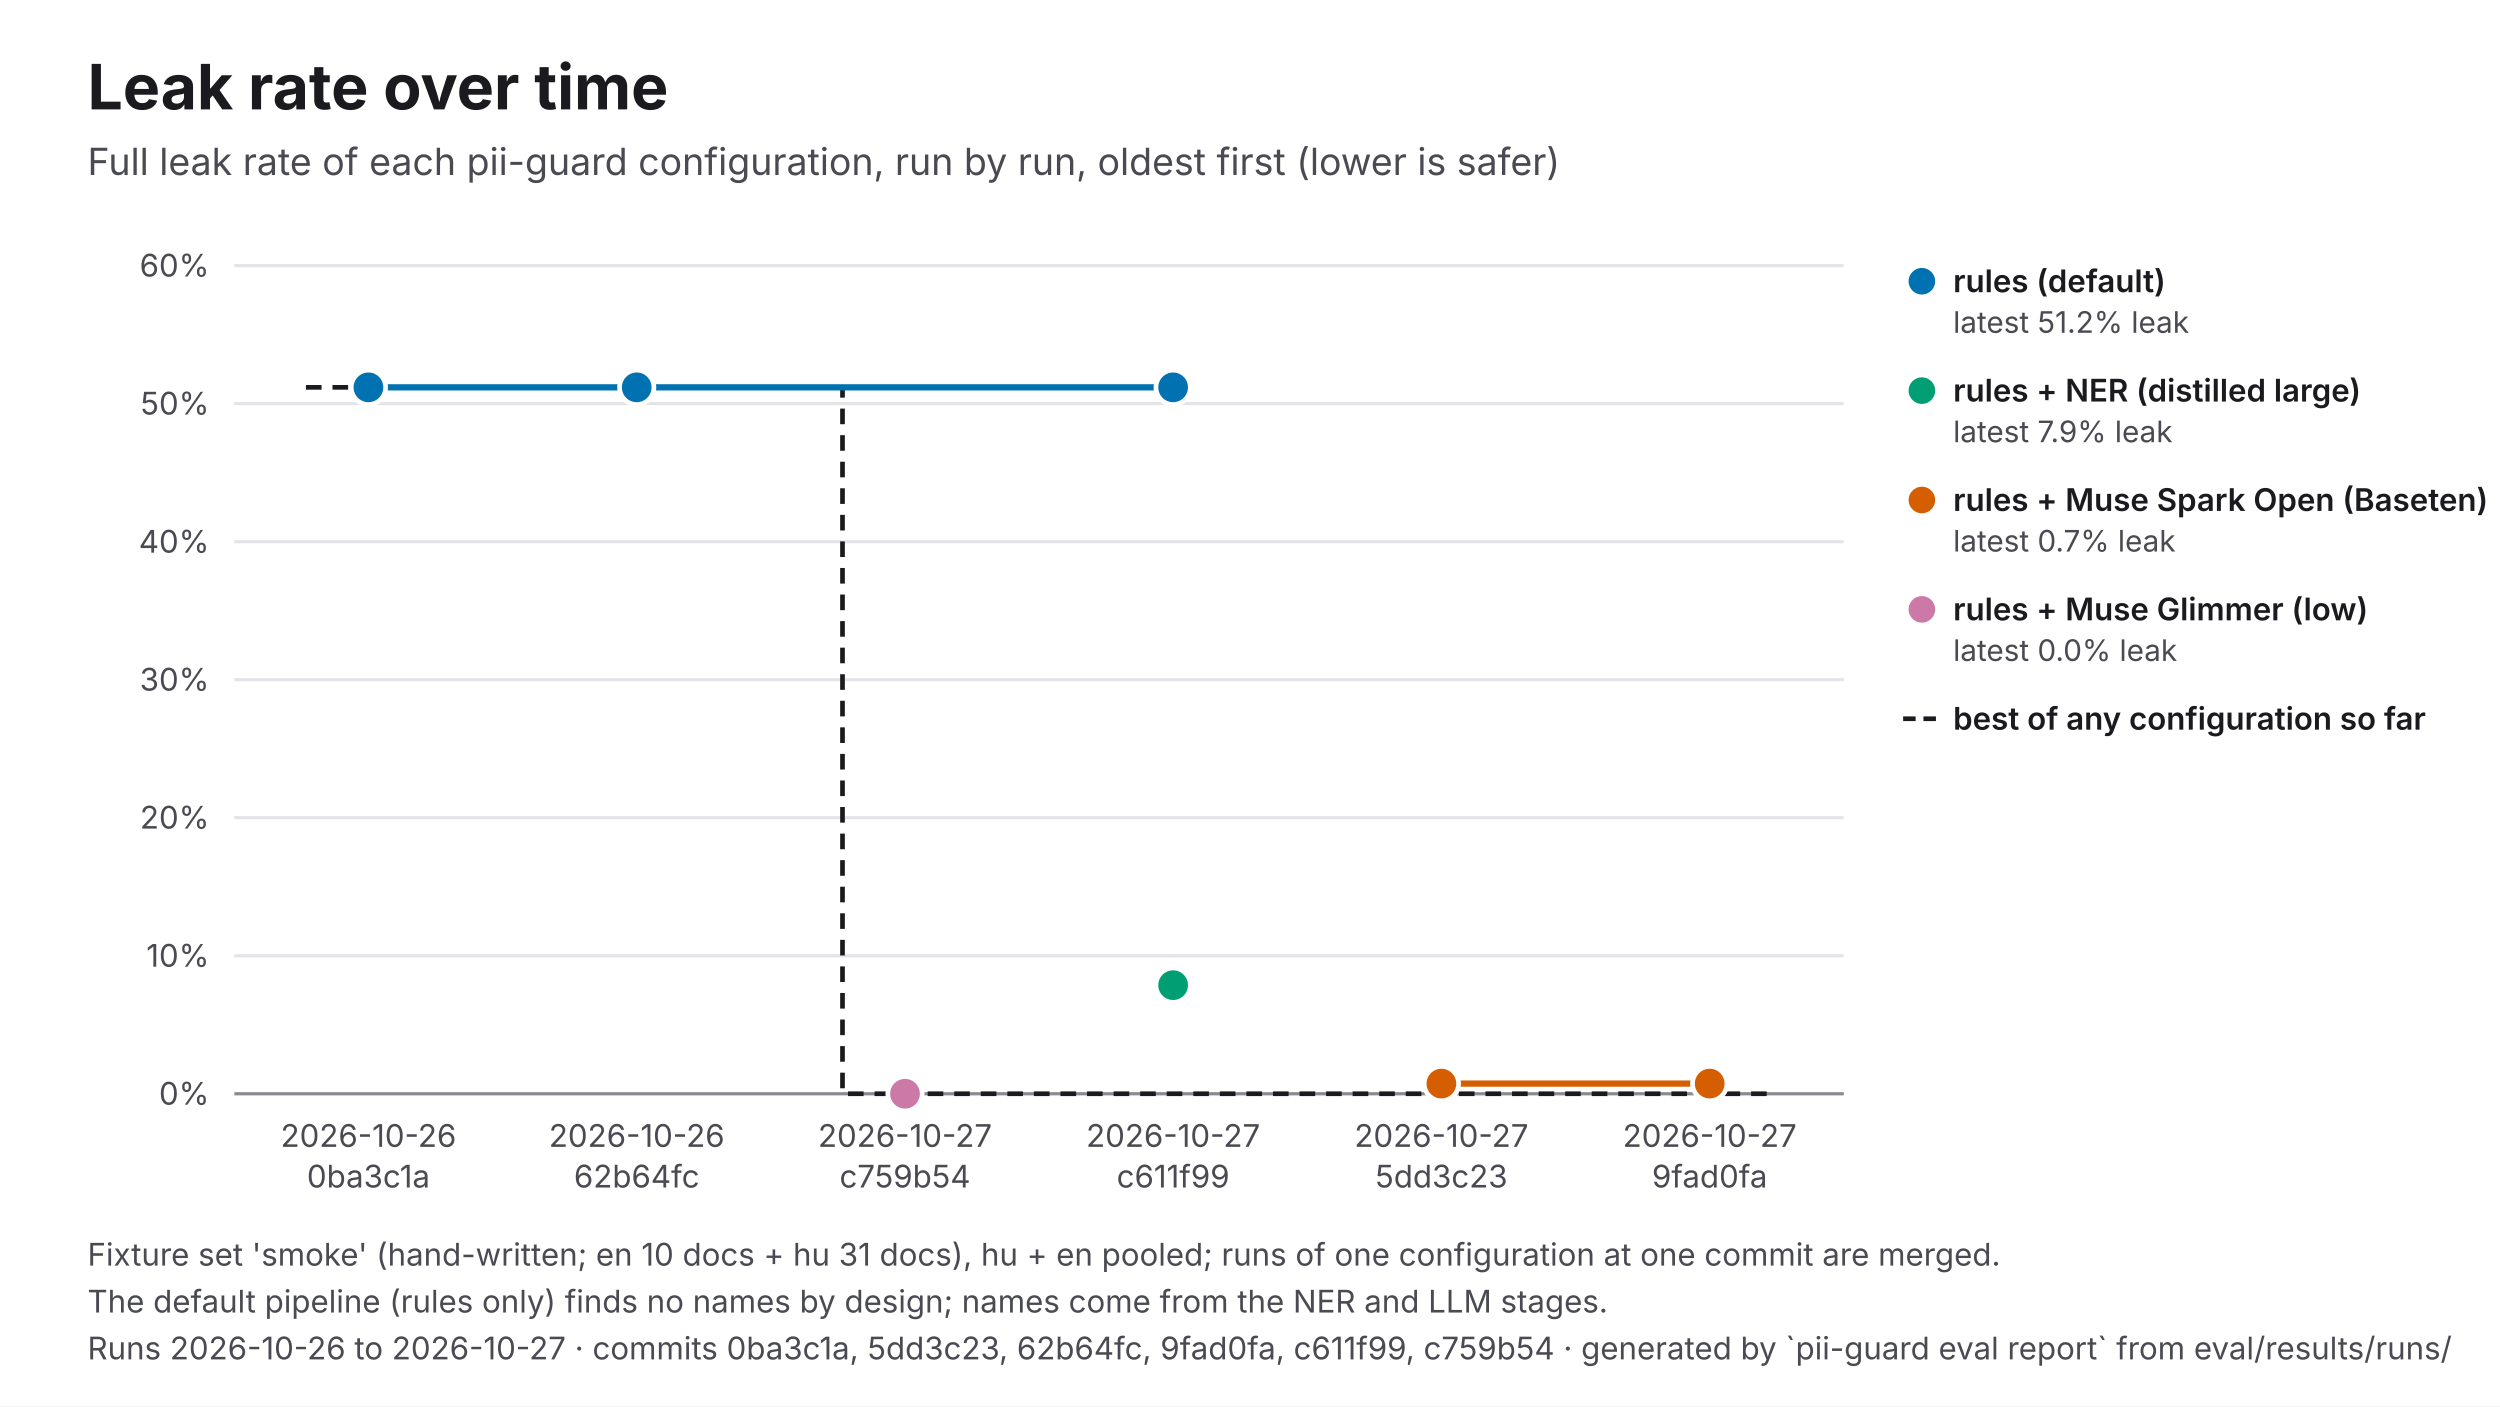
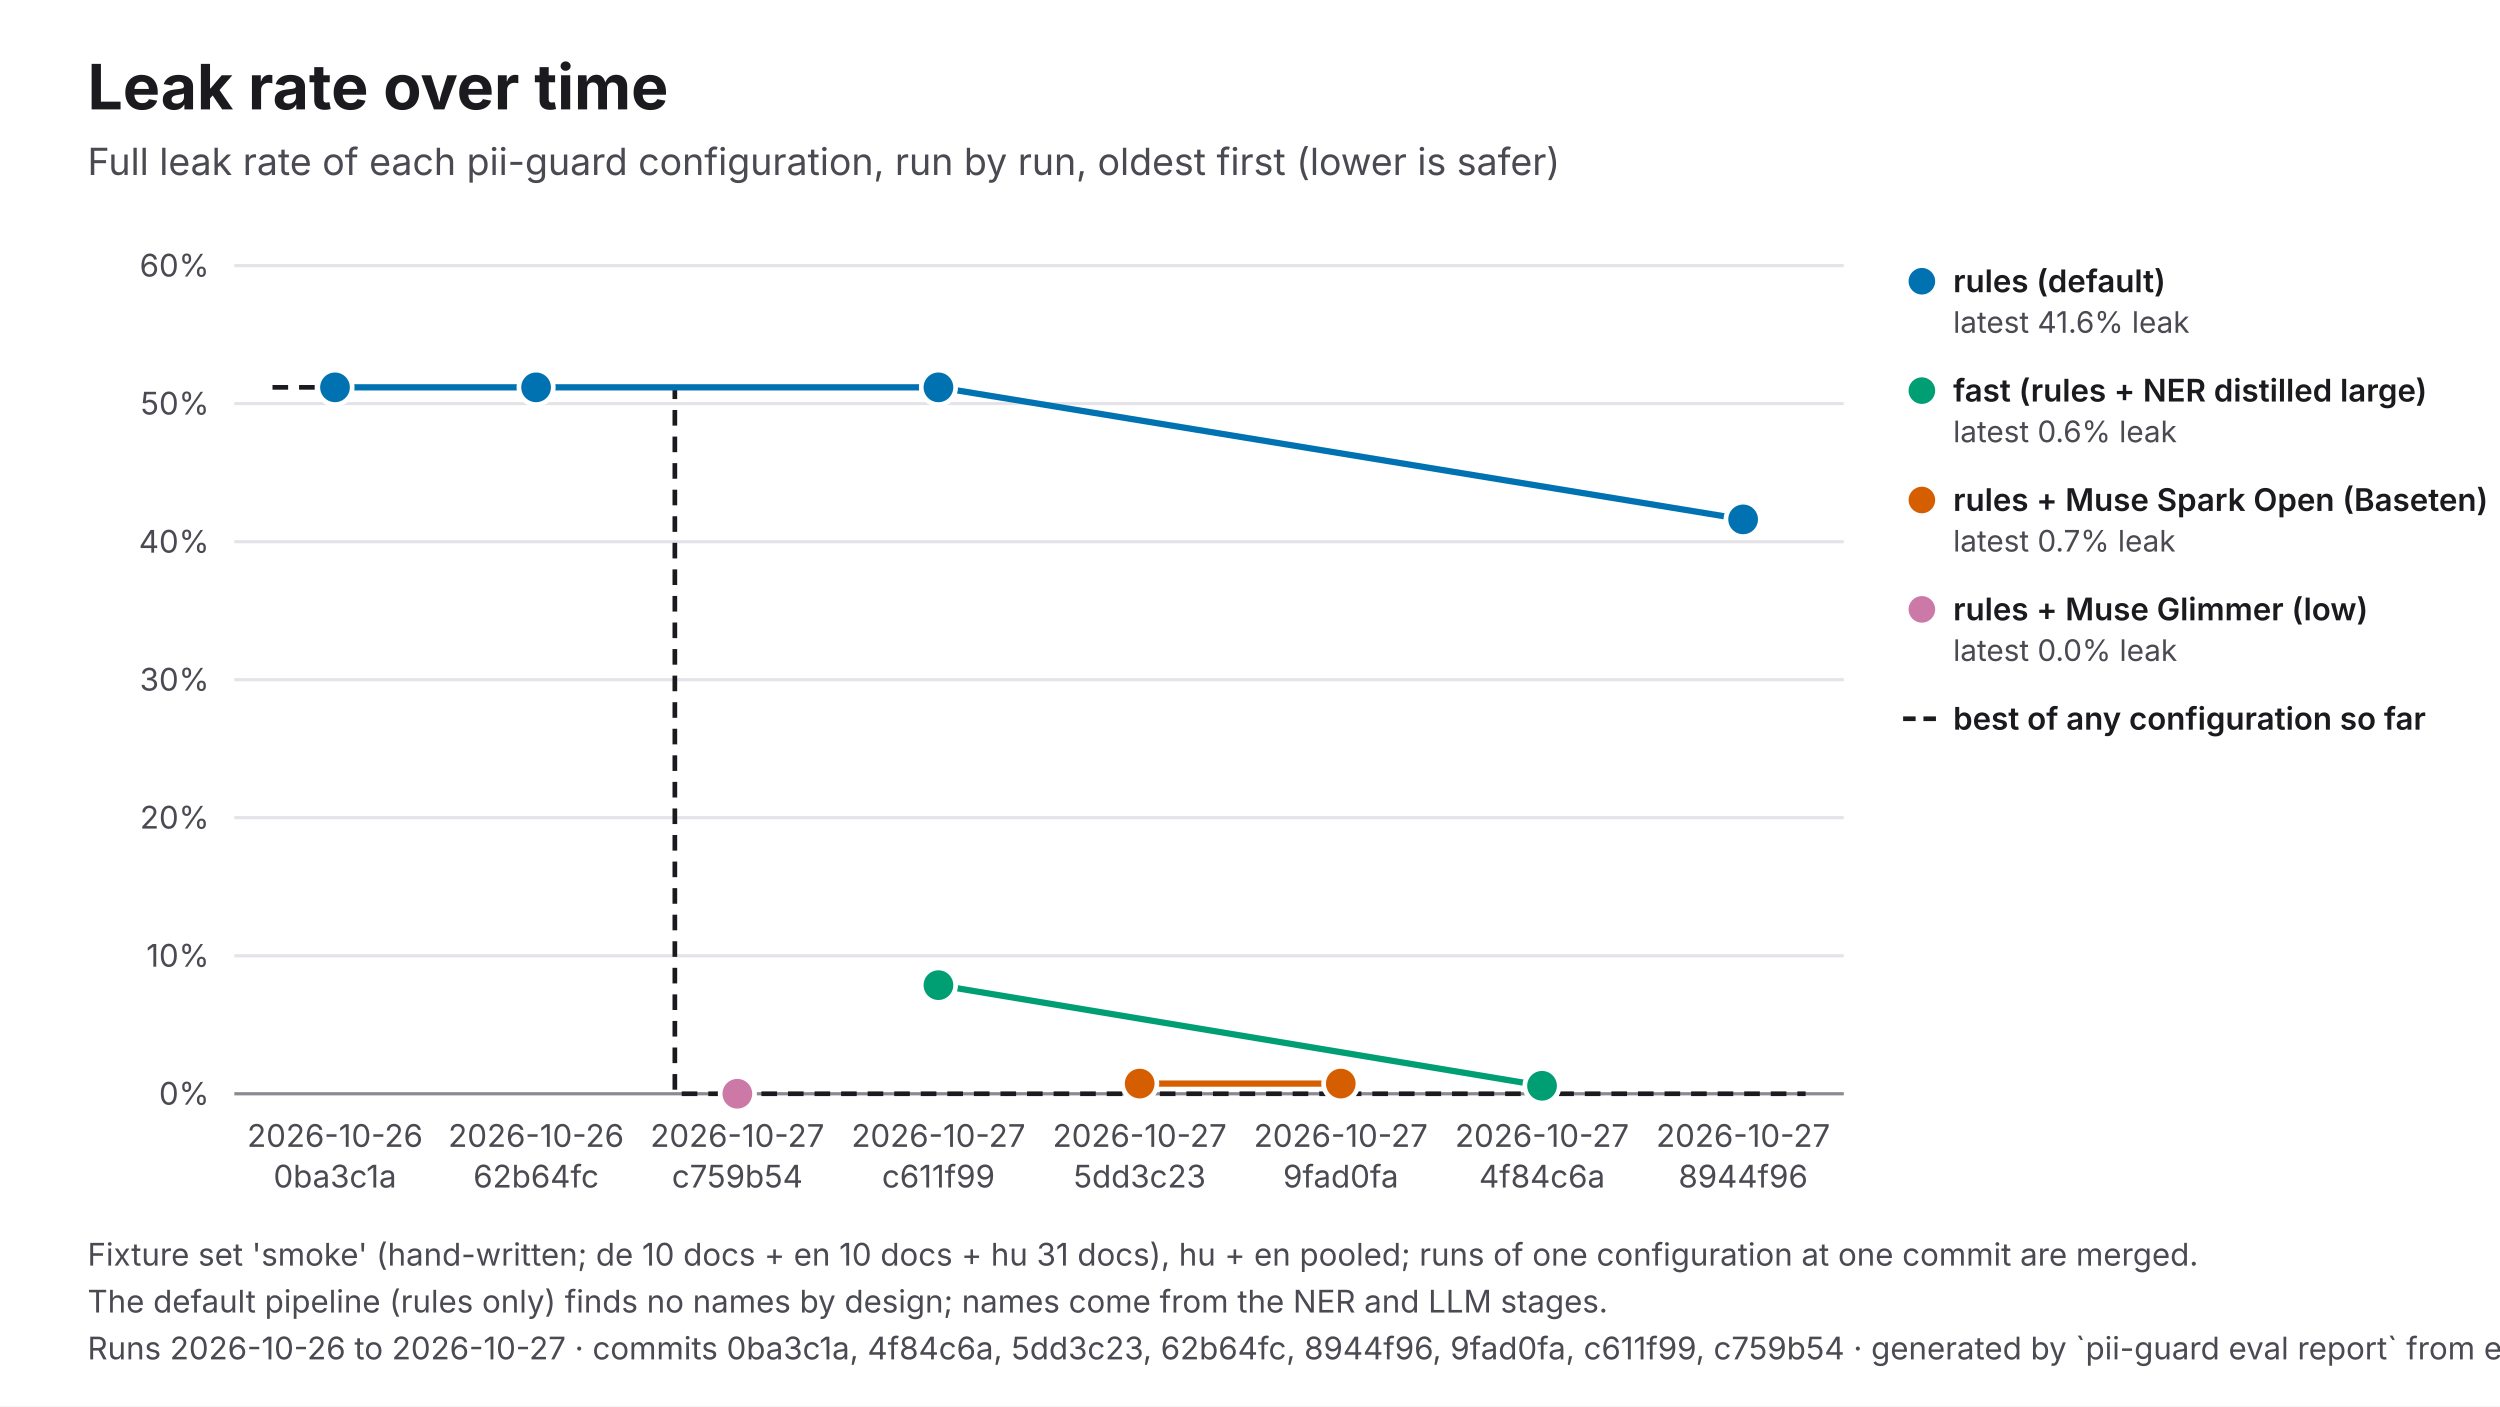
<svg xmlns="http://www.w3.org/2000/svg" viewBox="0 0 1600 900" width="1600" height="900" role="img" aria-labelledby="t d" font-family="Inter, 'Helvetica Neue', Helvetica, Arial, sans-serif">
  <rect width="1600" height="900" fill="#FFFFFF" />
  <text x="56" y="70" font-size="40" fill="#1B1B1F" font-weight="700">Leak rate over time</text>
  <text x="56" y="112" font-size="24" fill="#4A4A52">Full leak rate of each pii-guard configuration, run by run, oldest first (lower is safer)</text>
  <line x1="150" y1="700" x2="1180" y2="700" stroke="#E3E3E8" stroke-width="2" />
  <text x="134" y="707" font-size="20" fill="#4A4A52" text-anchor="end">0%</text>
  <line x1="150" y1="611.7" x2="1180" y2="611.7" stroke="#E3E3E8" stroke-width="2" />
  <text x="134" y="618.7" font-size="20" fill="#4A4A52" text-anchor="end">10%</text>
  <line x1="150" y1="523.3" x2="1180" y2="523.3" stroke="#E3E3E8" stroke-width="2" />
  <text x="134" y="530.3" font-size="20" fill="#4A4A52" text-anchor="end">20%</text>
  <line x1="150" y1="435" x2="1180" y2="435" stroke="#E3E3E8" stroke-width="2" />
  <text x="134" y="442" font-size="20" fill="#4A4A52" text-anchor="end">30%</text>
  <line x1="150" y1="346.7" x2="1180" y2="346.7" stroke="#E3E3E8" stroke-width="2" />
  <text x="134" y="353.7" font-size="20" fill="#4A4A52" text-anchor="end">40%</text>
  <line x1="150" y1="258.3" x2="1180" y2="258.3" stroke="#E3E3E8" stroke-width="2" />
  <text x="134" y="265.3" font-size="20" fill="#4A4A52" text-anchor="end">50%</text>
  <line x1="150" y1="170" x2="1180" y2="170" stroke="#E3E3E8" stroke-width="2" />
  <text x="134" y="177" font-size="20" fill="#4A4A52" text-anchor="end">60%</text>
-   <text x="235.8" y="734" font-size="20" fill="#4A4A52" text-anchor="middle">2026-10-26</text>
-   <text x="235.8" y="760" font-size="20" fill="#4A4A52" text-anchor="middle">0ba3c1a</text>
-   <text x="407.5" y="734" font-size="20" fill="#4A4A52" text-anchor="middle">2026-10-26</text>
-   <text x="407.5" y="760" font-size="20" fill="#4A4A52" text-anchor="middle">62b64fc</text>
-   <text x="579.2" y="734" font-size="20" fill="#4A4A52" text-anchor="middle">2026-10-27</text>
-   <text x="579.2" y="760" font-size="20" fill="#4A4A52" text-anchor="middle">c759b54</text>
-   <text x="750.8" y="734" font-size="20" fill="#4A4A52" text-anchor="middle">2026-10-27</text>
-   <text x="750.8" y="760" font-size="20" fill="#4A4A52" text-anchor="middle">c611f99</text>
-   <text x="922.5" y="734" font-size="20" fill="#4A4A52" text-anchor="middle">2026-10-27</text>
-   <text x="922.5" y="760" font-size="20" fill="#4A4A52" text-anchor="middle">5dd3c23</text>
-   <text x="1094.2" y="734" font-size="20" fill="#4A4A52" text-anchor="middle">2026-10-27</text>
-   <text x="1094.2" y="760" font-size="20" fill="#4A4A52" text-anchor="middle">9fad0fa</text>
+   <text x="214.4" y="734" font-size="20" fill="#4A4A52" text-anchor="middle">2026-10-26</text>
+   <text x="214.4" y="760" font-size="20" fill="#4A4A52" text-anchor="middle">0ba3c1a</text>
+   <text x="343.1" y="734" font-size="20" fill="#4A4A52" text-anchor="middle">2026-10-26</text>
+   <text x="343.1" y="760" font-size="20" fill="#4A4A52" text-anchor="middle">62b64fc</text>
+   <text x="471.9" y="734" font-size="20" fill="#4A4A52" text-anchor="middle">2026-10-27</text>
+   <text x="471.9" y="760" font-size="20" fill="#4A4A52" text-anchor="middle">c759b54</text>
+   <text x="600.6" y="734" font-size="20" fill="#4A4A52" text-anchor="middle">2026-10-27</text>
+   <text x="600.6" y="760" font-size="20" fill="#4A4A52" text-anchor="middle">c611f99</text>
+   <text x="729.4" y="734" font-size="20" fill="#4A4A52" text-anchor="middle">2026-10-27</text>
+   <text x="729.4" y="760" font-size="20" fill="#4A4A52" text-anchor="middle">5dd3c23</text>
+   <text x="858.1" y="734" font-size="20" fill="#4A4A52" text-anchor="middle">2026-10-27</text>
+   <text x="858.1" y="760" font-size="20" fill="#4A4A52" text-anchor="middle">9fad0fa</text>
+   <text x="986.9" y="734" font-size="20" fill="#4A4A52" text-anchor="middle">2026-10-27</text>
+   <text x="986.9" y="760" font-size="20" fill="#4A4A52" text-anchor="middle">4f84c6a</text>
+   <text x="1115.6" y="734" font-size="20" fill="#4A4A52" text-anchor="middle">2026-10-27</text>
+   <text x="1115.6" y="760" font-size="20" fill="#4A4A52" text-anchor="middle">8944f96</text>
  <line x1="150" y1="700" x2="1180" y2="700" stroke="#8A8A93" stroke-width="2" />
-   <path d="M195.8,247.9H367.5V247.9H539.2V700H710.8V700H882.5V700H1054.2V700H1134.2" fill="none" stroke="#1B1B1F" stroke-width="3" stroke-dasharray="10 7" />
-   <path d="M235.8,247.9L407.5,247.9L750.8,247.9" fill="none" stroke="#0072B2" stroke-width="4" />
-   <circle cx="235.8" cy="247.9" r="11" fill="#0072B2" stroke="#FFFFFF" stroke-width="3" />
-   <circle cx="407.5" cy="247.9" r="11" fill="#0072B2" stroke="#FFFFFF" stroke-width="3" />
-   <circle cx="750.8" cy="247.9" r="11" fill="#0072B2" stroke="#FFFFFF" stroke-width="3" />
-   <circle cx="750.8" cy="630.5" r="11" fill="#009E73" stroke="#FFFFFF" stroke-width="3" />
-   <path d="M922.5,693.5L1094.2,693.5" fill="none" stroke="#D55E00" stroke-width="4" />
-   <circle cx="922.5" cy="693.5" r="11" fill="#D55E00" stroke="#FFFFFF" stroke-width="3" />
-   <circle cx="1094.2" cy="693.5" r="11" fill="#D55E00" stroke="#FFFFFF" stroke-width="3" />
-   <circle cx="579.2" cy="700" r="11" fill="#CC79A7" stroke="#FFFFFF" stroke-width="3" />
+   <path d="M174.4,247.9H303.1V247.9H431.9V700H560.6V700H689.4V700H818.1V700H946.9V700H1075.6V700H1155.6" fill="none" stroke="#1B1B1F" stroke-width="3" stroke-dasharray="10 7" />
+   <path d="M214.4,247.9L343.1,247.9L600.6,247.9L1115.6,332.4" fill="none" stroke="#0072B2" stroke-width="4" />
+   <circle cx="214.4" cy="247.9" r="11" fill="#0072B2" stroke="#FFFFFF" stroke-width="3" />
+   <circle cx="343.1" cy="247.9" r="11" fill="#0072B2" stroke="#FFFFFF" stroke-width="3" />
+   <circle cx="600.6" cy="247.9" r="11" fill="#0072B2" stroke="#FFFFFF" stroke-width="3" />
+   <circle cx="1115.6" cy="332.4" r="11" fill="#0072B2" stroke="#FFFFFF" stroke-width="3" />
+   <path d="M600.6,630.5L986.9,694.9" fill="none" stroke="#009E73" stroke-width="4" />
+   <circle cx="600.6" cy="630.5" r="11" fill="#009E73" stroke="#FFFFFF" stroke-width="3" />
+   <circle cx="986.9" cy="694.9" r="11" fill="#009E73" stroke="#FFFFFF" stroke-width="3" />
+   <path d="M729.4,693.5L858.1,693.5" fill="none" stroke="#D55E00" stroke-width="4" />
+   <circle cx="729.4" cy="693.5" r="11" fill="#D55E00" stroke="#FFFFFF" stroke-width="3" />
+   <circle cx="858.1" cy="693.5" r="11" fill="#D55E00" stroke="#FFFFFF" stroke-width="3" />
+   <circle cx="471.9" cy="700" r="11" fill="#CC79A7" stroke="#FFFFFF" stroke-width="3" />
  <circle cx="1230" cy="180" r="10" fill="#0072B2" stroke="#FFFFFF" stroke-width="3" />
  <text x="1250" y="187" font-size="20" fill="#1B1B1F" font-weight="600">rules (default)</text>
-   <text x="1250" y="213" font-size="19" fill="#4A4A52">latest 51.2% leak</text>
+   <text x="1250" y="213" font-size="19" fill="#4A4A52">latest 41.6% leak</text>
  <circle cx="1230" cy="250" r="10" fill="#009E73" stroke="#FFFFFF" stroke-width="3" />
-   <text x="1250" y="257" font-size="20" fill="#1B1B1F" font-weight="600">rules + NER (distilled large)</text>
-   <text x="1250" y="283" font-size="19" fill="#4A4A52">latest 7.9% leak</text>
+   <text x="1250" y="257" font-size="20" fill="#1B1B1F" font-weight="600">fast (rules + NER distilled large)</text>
+   <text x="1250" y="283" font-size="19" fill="#4A4A52">latest 0.6% leak</text>
  <circle cx="1230" cy="320" r="10" fill="#D55E00" stroke="#FFFFFF" stroke-width="3" />
  <text x="1250" y="327" font-size="20" fill="#1B1B1F" font-weight="600">rules + Muse Spark Open (Baseten)</text>
  <text x="1250" y="353" font-size="19" fill="#4A4A52">latest 0.7% leak</text>
  <circle cx="1230" cy="390" r="10" fill="#CC79A7" stroke="#FFFFFF" stroke-width="3" />
  <text x="1250" y="397" font-size="20" fill="#1B1B1F" font-weight="600">rules + Muse Glimmer (low)</text>
  <text x="1250" y="423" font-size="19" fill="#4A4A52">latest 0.0% leak</text>
  <line x1="1218" y1="460" x2="1242" y2="460" stroke="#1B1B1F" stroke-width="3" stroke-dasharray="8 5" />
  <text x="1250" y="467" font-size="20" fill="#1B1B1F" font-weight="600">best of any configuration so far</text>
-   <text x="56" y="810" font-size="20" fill="#4A4A52">Fixture set 'smoke' (hand-written; en 10 docs + hu 31 docs), hu + en pooled; runs of one configuration at one commit are merged.</text>
+   <text x="56" y="810" font-size="20" fill="#4A4A52">Fixture set 'smoke' (hand-written; de 10 docs + en 10 docs + hu 31 docs), hu + en pooled; runs of one configuration at one commit are merged.</text>
  <text x="56" y="840" font-size="20" fill="#4A4A52">The default pipeline (rules only) finds no names by design; names come from the NER and LLM stages.</text>
-   <text x="56" y="870" font-size="20" fill="#4A4A52">Runs 2026-10-26 to 2026-10-27 · commits 0ba3c1a, 5dd3c23, 62b64fc, 9fad0fa, c611f99, c759b54 · generated by `pii-guard eval report` from eval/results/runs/</text>
+   <text x="56" y="870" font-size="20" fill="#4A4A52">Runs 2026-10-26 to 2026-10-27 · commits 0ba3c1a, 4f84c6a, 5dd3c23, 62b64fc, 8944f96, 9fad0fa, c611f99, c759b54 · generated by `pii-guard eval report` from eval/results/runs/</text>
</svg>
